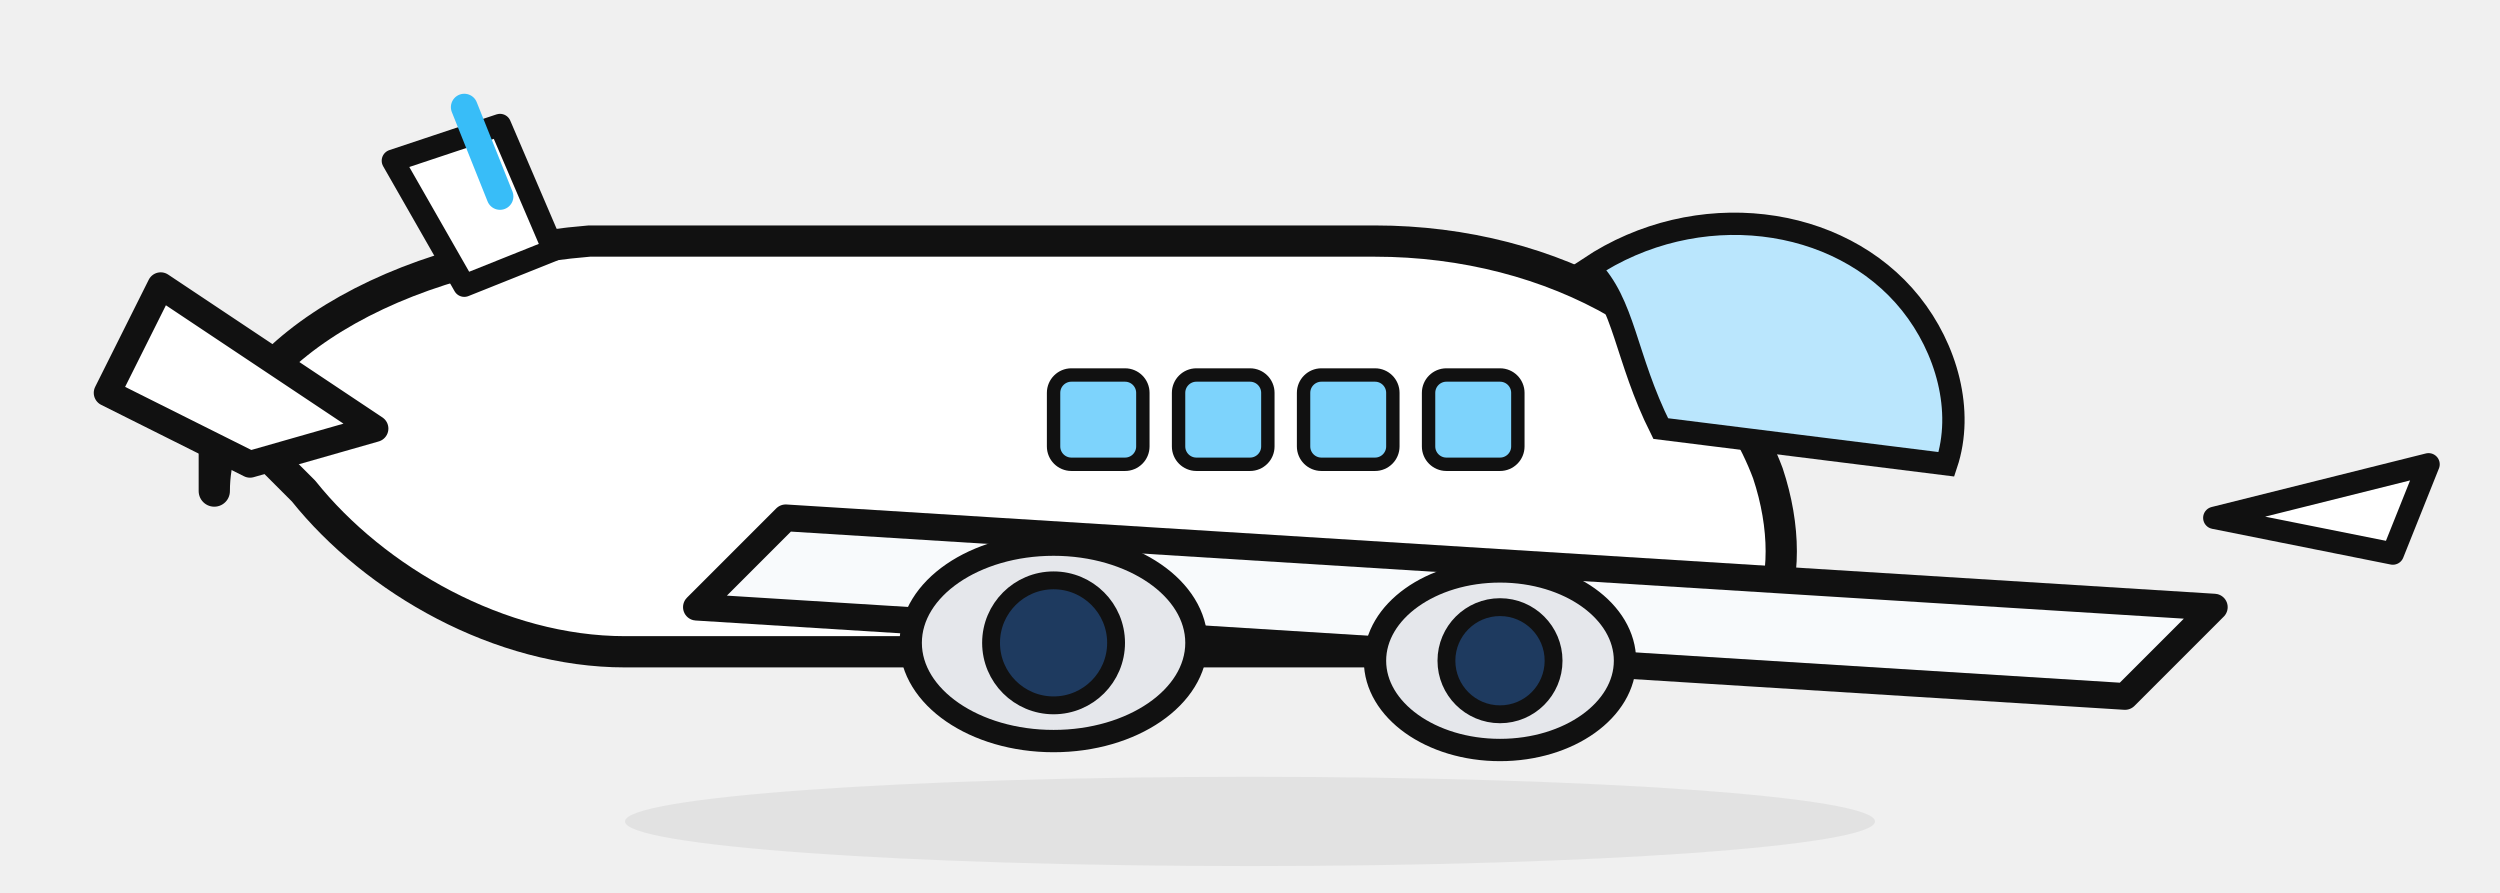
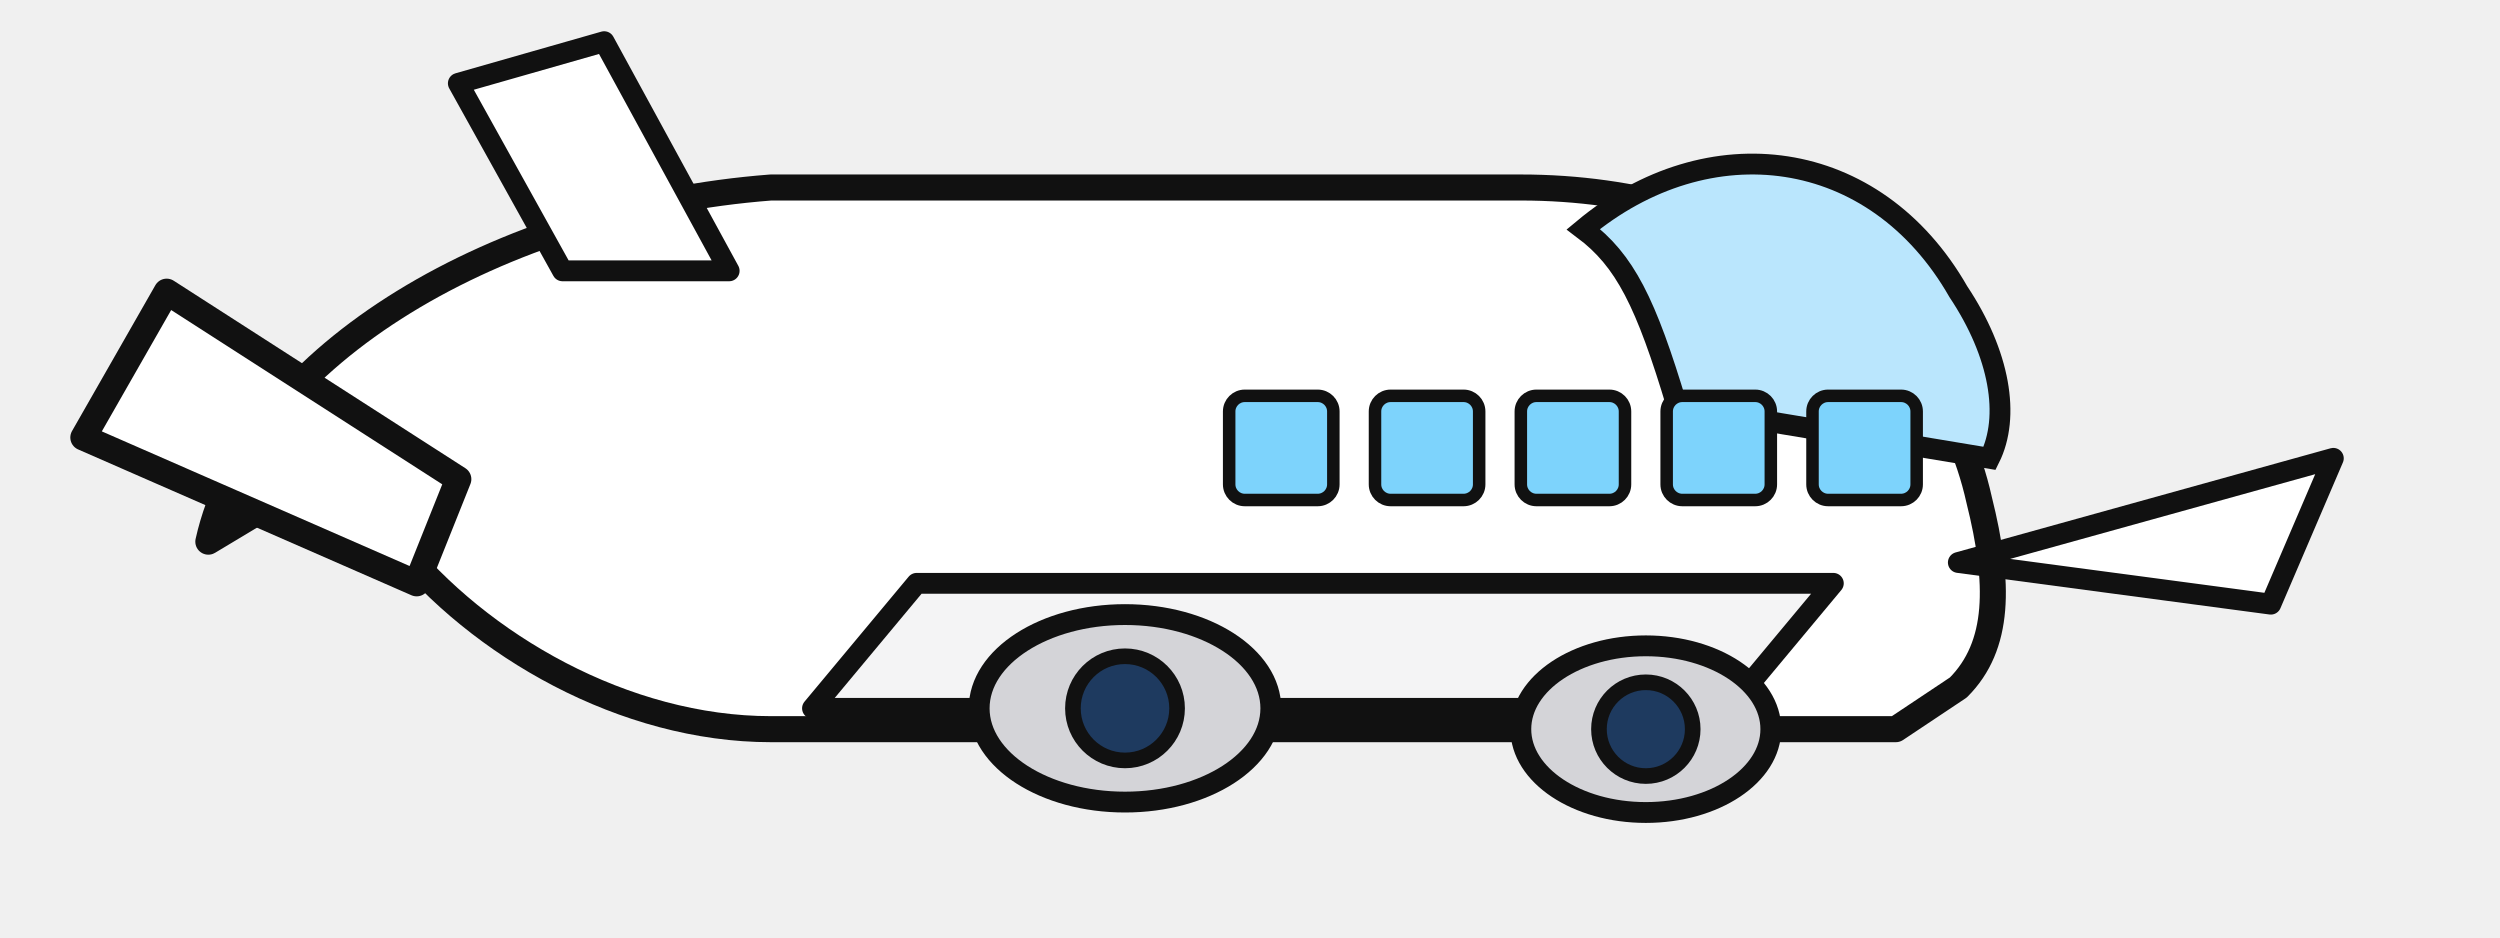
- <svg xmlns="http://www.w3.org/2000/svg" viewBox="0 0 280 100" fill="none">
-   <ellipse cx="140" cy="92" rx="70" ry="5" fill="#000" opacity="0.06" />
-   <path d="M24 55c0-14 18-26 42-28h88c20 0 38 10 44 26 2 6 2 12 0 16l-6 4H70c-14 0-28-8-36-18l-10-10z" fill="#ffffff" stroke="#111" stroke-width="3.5" stroke-linejoin="round" />
-   <path d="M178 30c12-8 28-6 36 4 4 5 6 12 4 18l-32-4c-4-8-4-14-8-18z" fill="#bae6fd" stroke="#111" stroke-width="2.5" />
-   <rect x="118" y="42" width="10" height="10" rx="2" fill="#7dd3fc" stroke="#111" stroke-width="1.5" />
-   <rect x="132" y="42" width="10" height="10" rx="2" fill="#7dd3fc" stroke="#111" stroke-width="1.5" />
-   <rect x="146" y="42" width="10" height="10" rx="2" fill="#7dd3fc" stroke="#111" stroke-width="1.5" />
-   <rect x="160" y="42" width="10" height="10" rx="2" fill="#7dd3fc" stroke="#111" stroke-width="1.5" />
-   <path d="M88 58 L248 68 L238 78 L78 68 Z" fill="#f8fafc" stroke="#111" stroke-width="3" stroke-linejoin="round" />
-   <ellipse cx="118" cy="72" rx="16" ry="11" fill="#e5e7eb" stroke="#111" stroke-width="2.5" />
-   <circle cx="118" cy="72" r="7" fill="#1e3a5f" stroke="#111" stroke-width="2" />
-   <ellipse cx="168" cy="74" rx="14" ry="10" fill="#e5e7eb" stroke="#111" stroke-width="2.5" />
-   <circle cx="168" cy="74" r="6" fill="#1e3a5f" stroke="#111" stroke-width="2" />
-   <path d="M42 48 L18 32 12 44 28 52 Z" fill="#fff" stroke="#111" stroke-width="3" stroke-linejoin="round" />
-   <path d="M52 32 L44 18 56 14 62 28 Z" fill="#fff" stroke="#111" stroke-width="2.5" stroke-linejoin="round" />
-   <path d="M56 22 L52 12" stroke="#38bdf8" stroke-width="3" stroke-linecap="round" />
-   <path d="M248 58 L272 52 L268 62 Z" fill="#fff" stroke="#111" stroke-width="2.5" stroke-linejoin="round" />
+ <svg xmlns="http://www.w3.org/2000/svg" viewBox="0 0 240 90" fill="none">
+   <path d="M20 52c4-18 28-32 54-34h72c22 0 40 12 44 30 2 8 2 14-2 18l-6 4H74c-14 0-28-8-36-18l-8-6z" fill="#fff" stroke="#111" stroke-width="2.5" stroke-linejoin="round" />
+   <path d="M152 22c12-10 28-8 36 6 4 6 5 12 3 16l-30-5c-3-10-5-14-9-17z" fill="#bae6fd" stroke="#111" stroke-width="2" />
+   <rect x="118" y="38" width="10" height="10" rx="1.5" fill="#7dd3fc" stroke="#111" stroke-width="1.2" />
+   <rect x="132" y="38" width="10" height="10" rx="1.5" fill="#7dd3fc" stroke="#111" stroke-width="1.2" />
+   <rect x="146" y="38" width="10" height="10" rx="1.5" fill="#7dd3fc" stroke="#111" stroke-width="1.2" />
+   <rect x="160" y="38" width="10" height="10" rx="1.5" fill="#7dd3fc" stroke="#111" stroke-width="1.2" />
+   <rect x="174" y="38" width="10" height="10" rx="1.5" fill="#7dd3fc" stroke="#111" stroke-width="1.2" />
+   <path d="M88 56h88l-10 12H78l10-12z" fill="#f4f4f5" stroke="#111" stroke-width="2" stroke-linejoin="round" />
+   <ellipse cx="108" cy="68" rx="14" ry="9" fill="#d4d4d8" stroke="#111" stroke-width="2" />
+   <circle cx="108" cy="68" r="5" fill="#1e3a5f" stroke="#111" stroke-width="1.5" />
+   <ellipse cx="158" cy="70" rx="12" ry="8" fill="#d4d4d8" stroke="#111" stroke-width="2" />
+   <circle cx="158" cy="70" r="4.5" fill="#1e3a5f" stroke="#111" stroke-width="1.5" />
+   <path d="M44 46L16 28 8 42l32 14z" fill="#fff" stroke="#111" stroke-width="2.5" stroke-linejoin="round" />
+   <path d="M54 26L44 8 58 4l12 22z" fill="#fff" stroke="#111" stroke-width="2" stroke-linejoin="round" />
+   <path d="M188 54l36-10-6 14-30-4z" fill="#fff" stroke="#111" stroke-width="2" stroke-linejoin="round" />
</svg>
